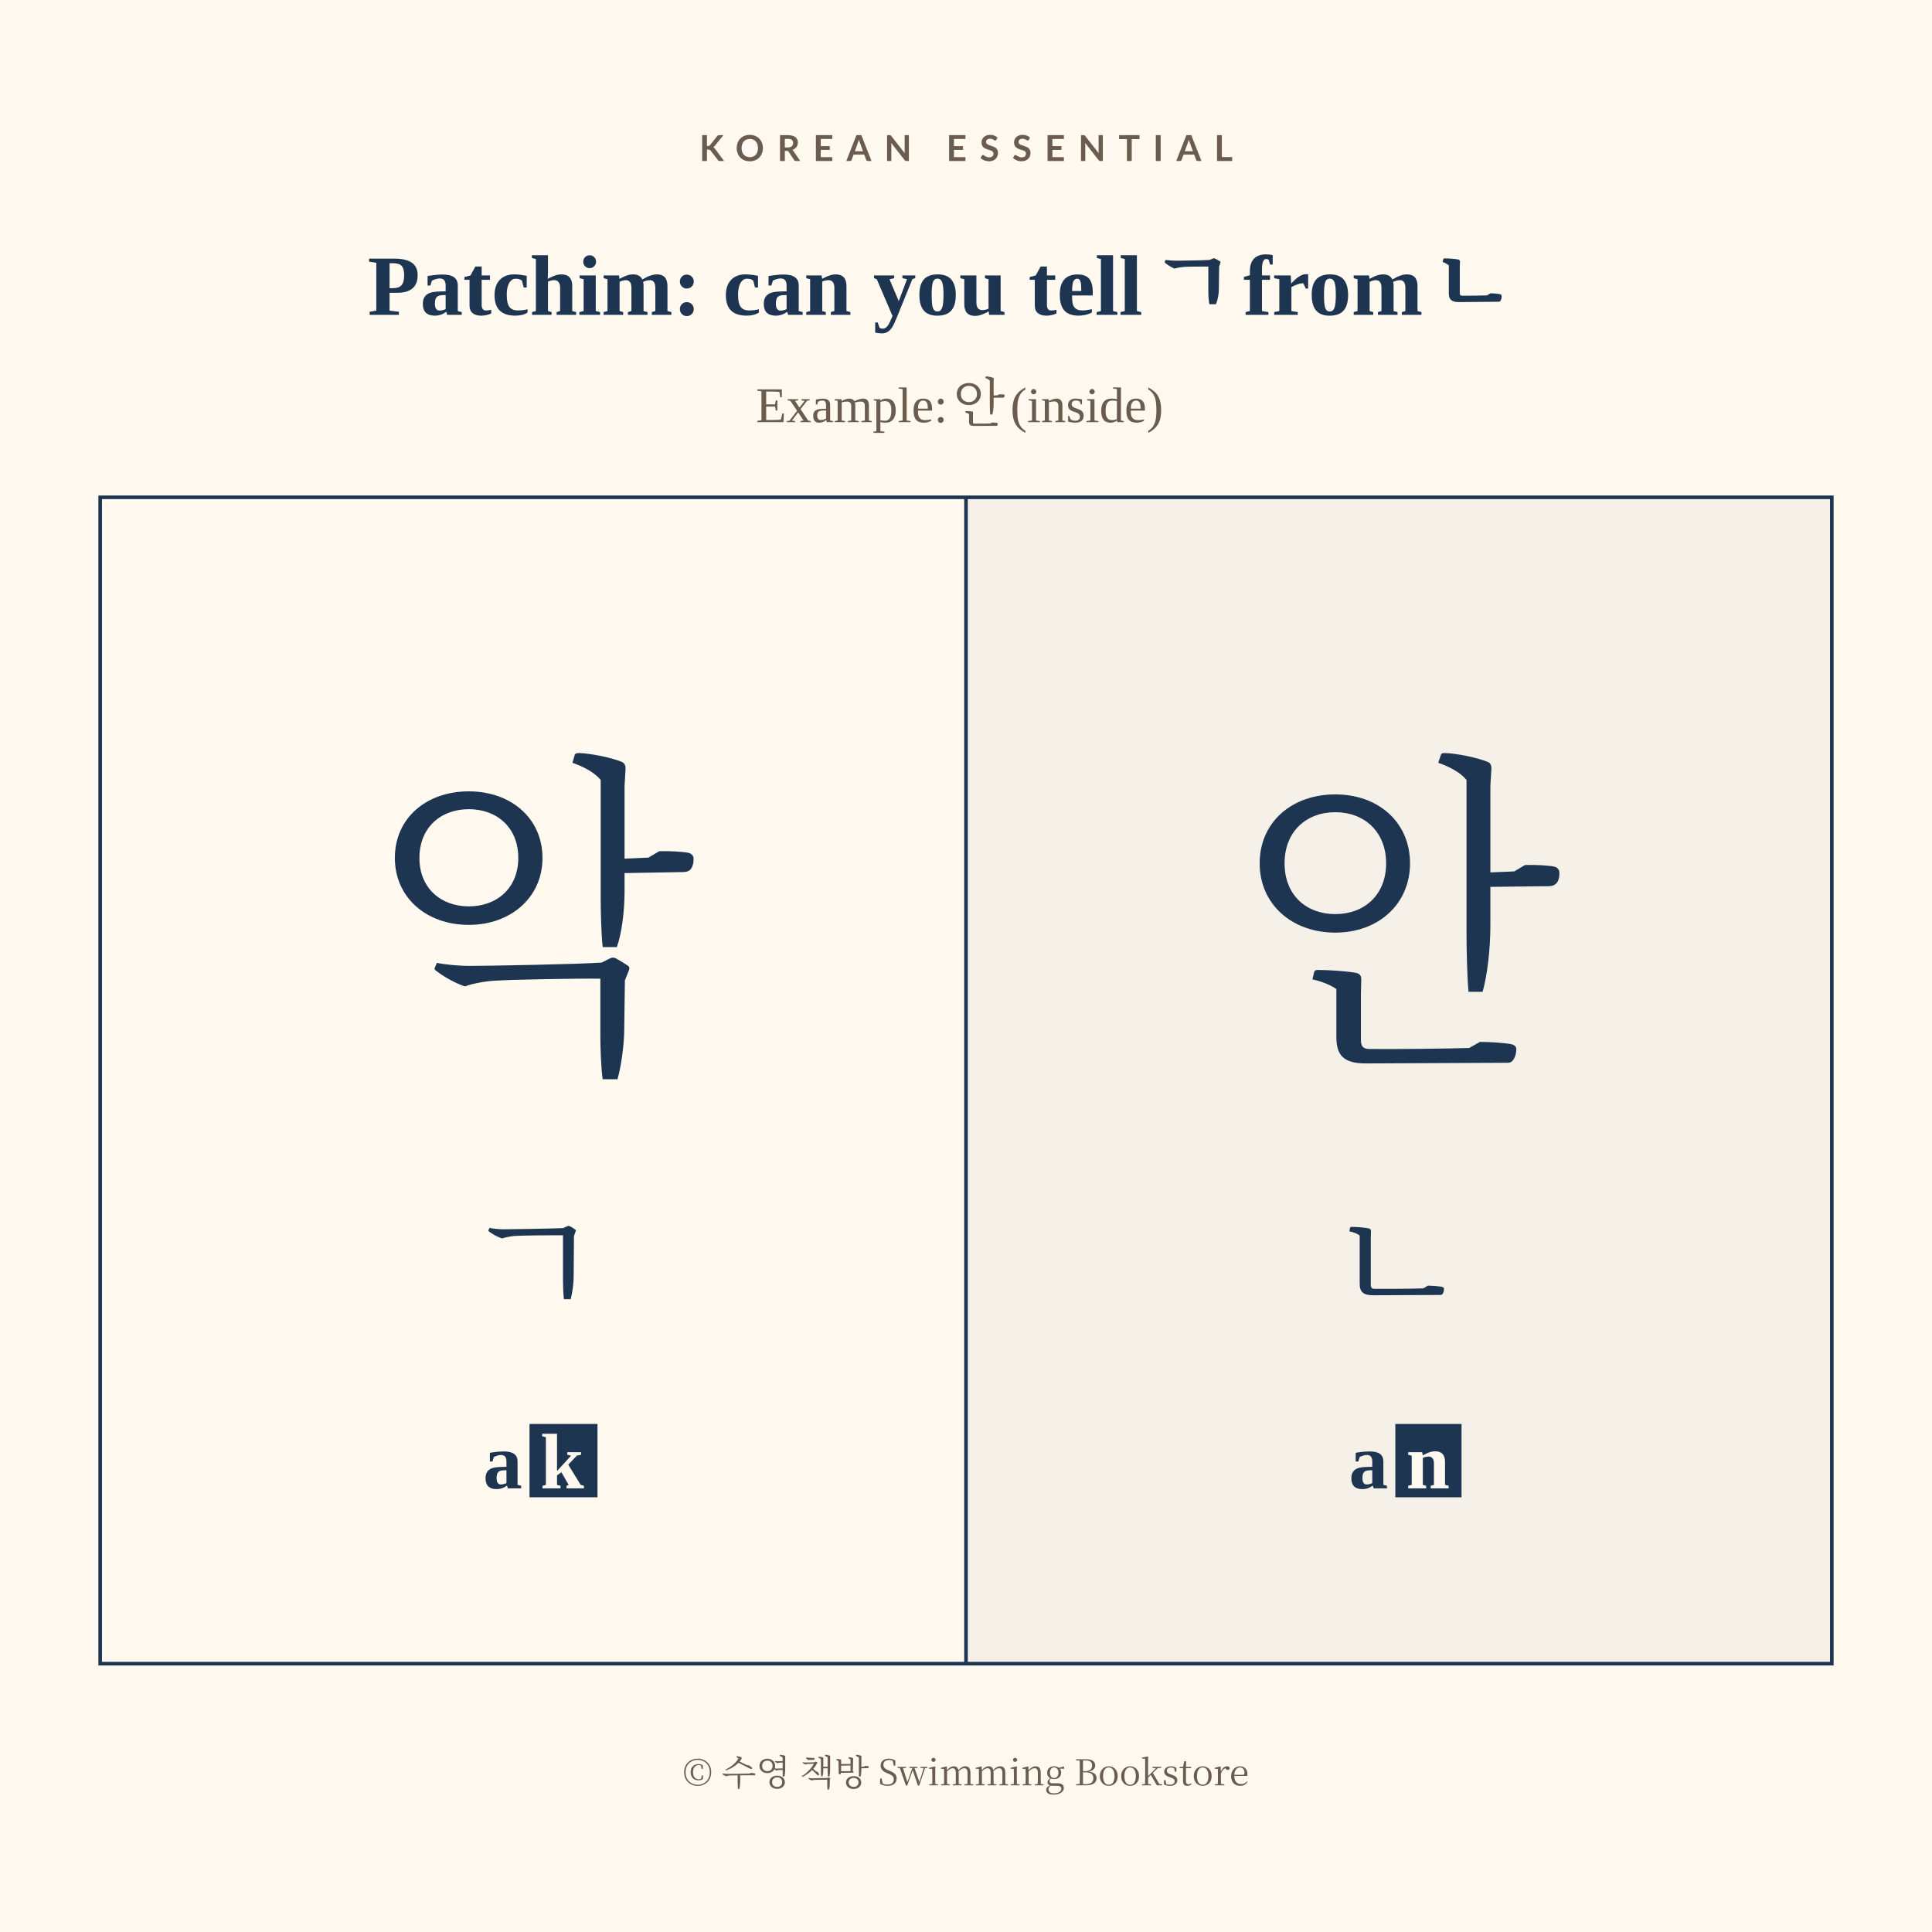
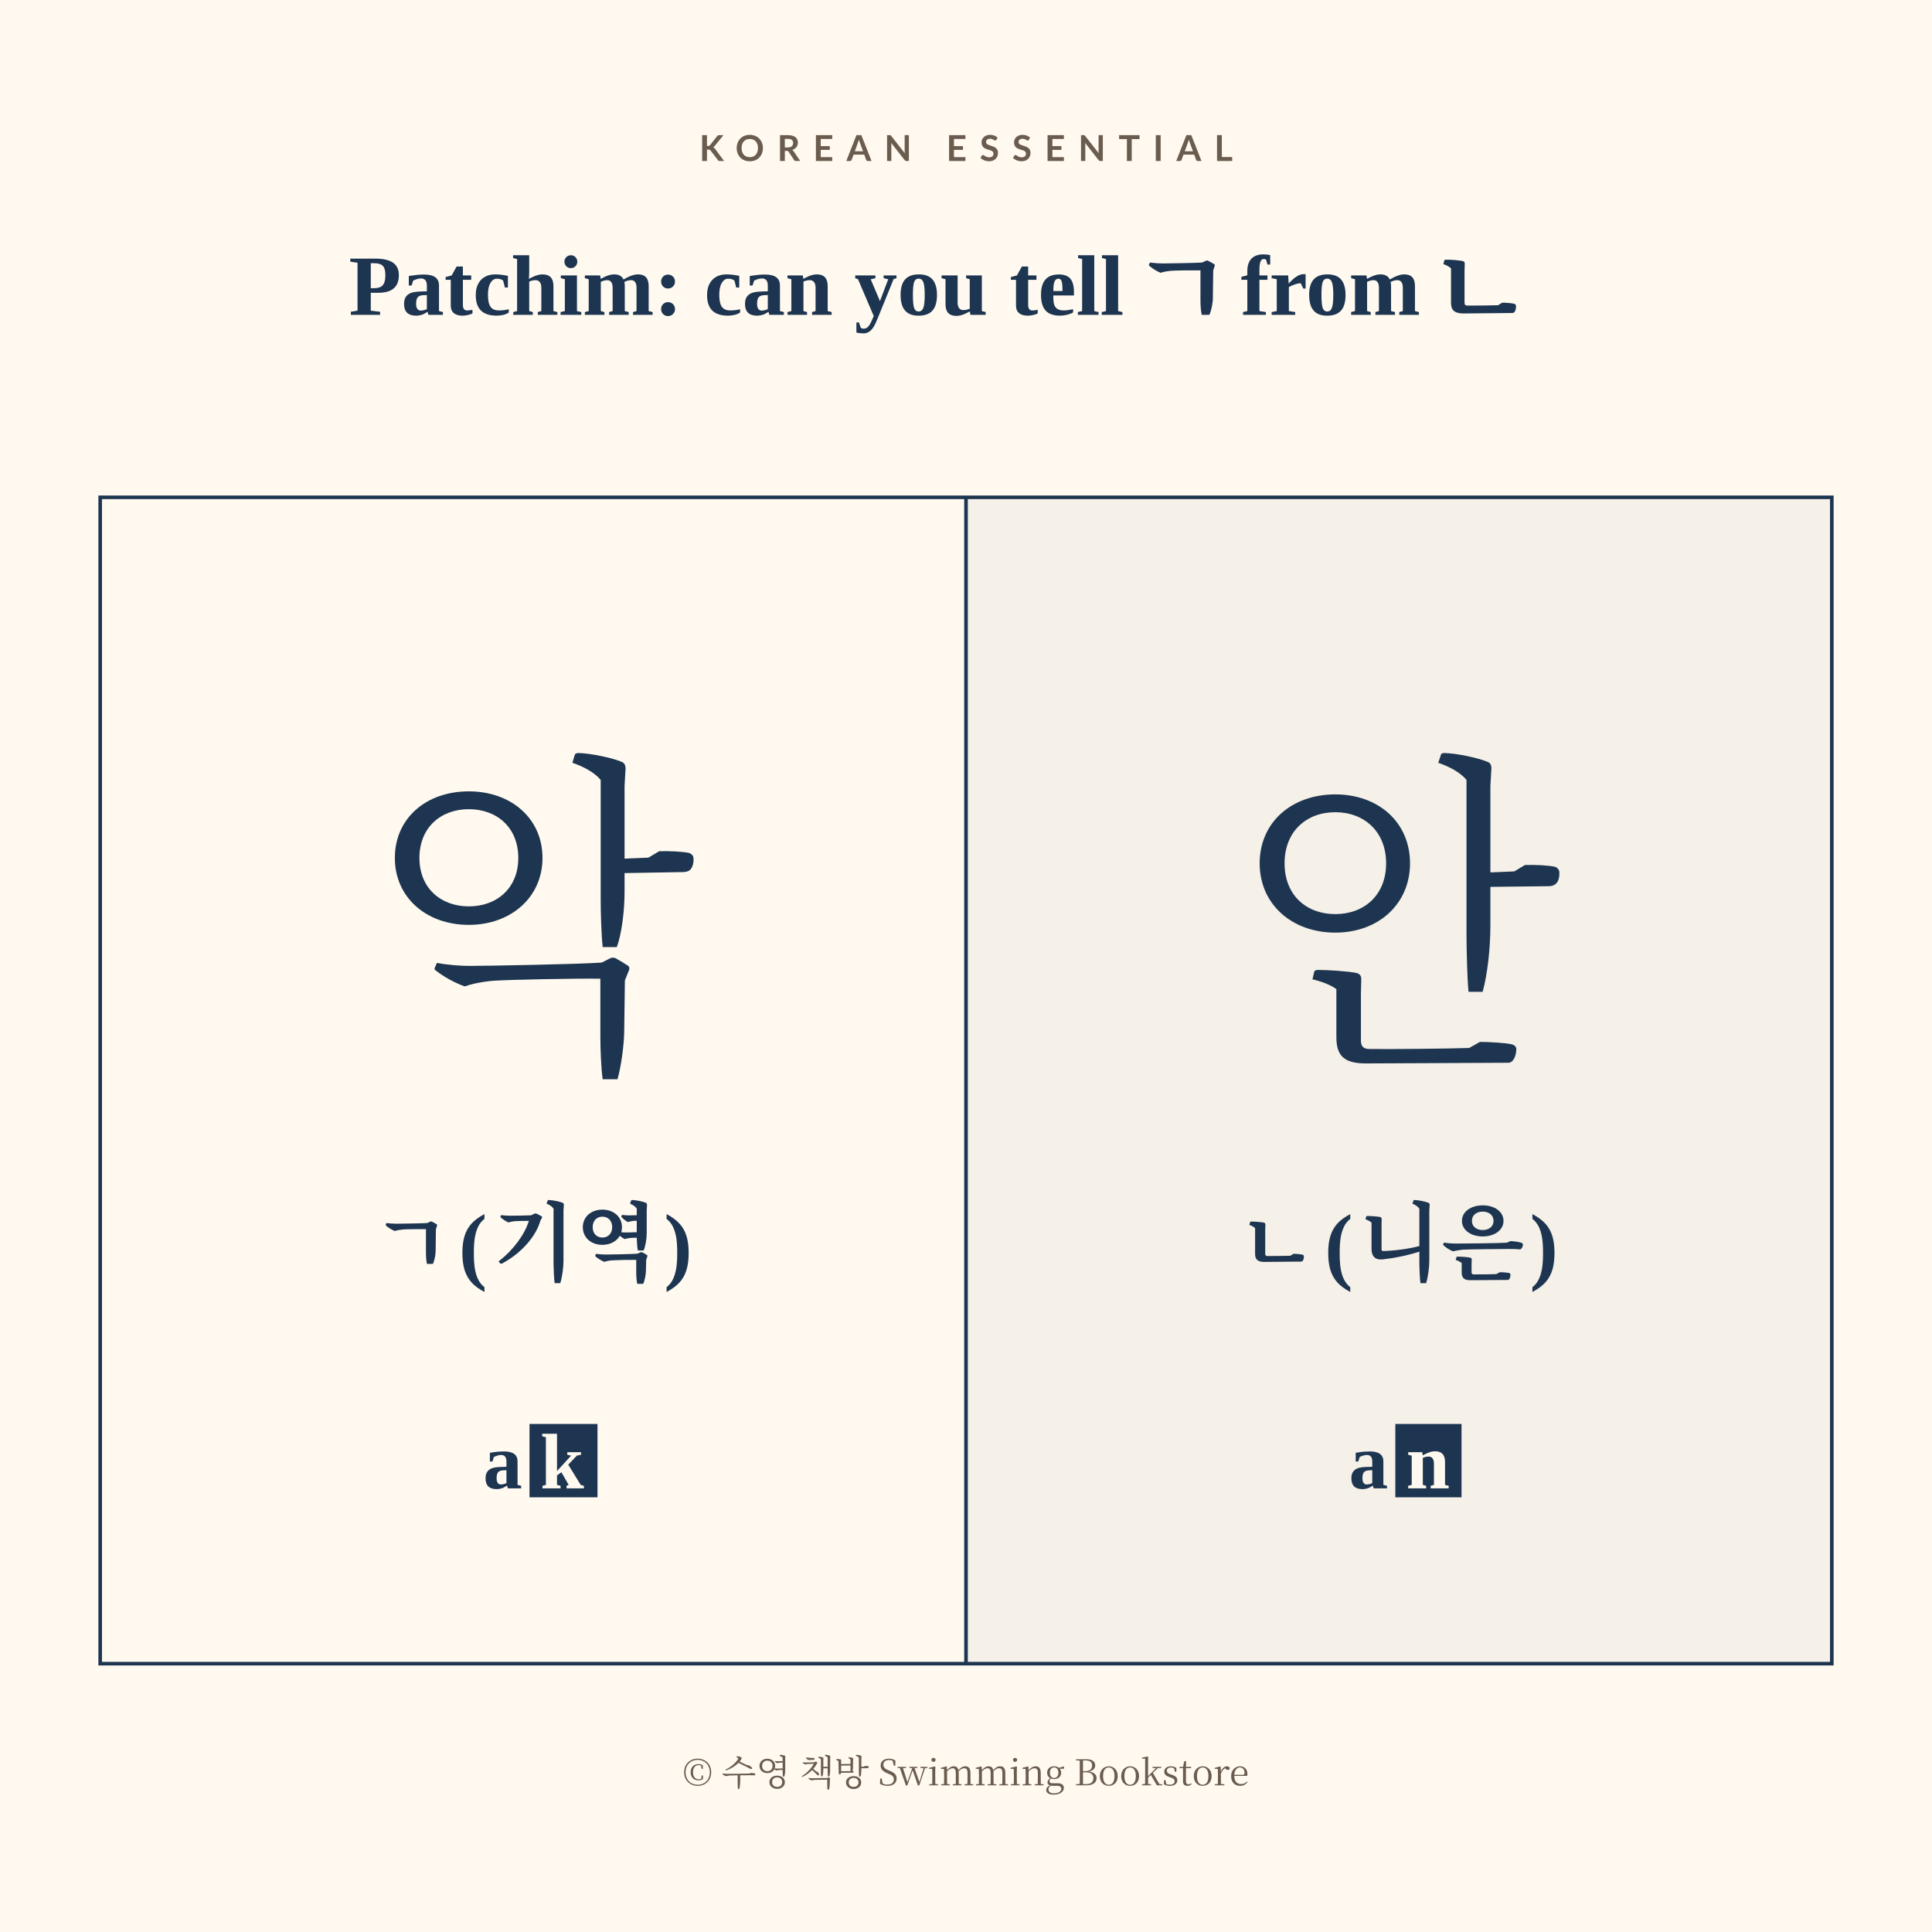
<svg xmlns="http://www.w3.org/2000/svg" width="1080" height="1080" viewBox="0 0 1080 1080" role="img" aria-label="Patchim: can you tell ㄱ from ㄴ">
  <rect width="1080" height="1080" fill="#fff9ef" />
  <text x="540" y="90" text-anchor="middle" font-family="Lato, Outfit, ui-sans-serif, system-ui, sans-serif" font-size="20" font-weight="700" letter-spacing="7.2" fill="#6a5c4e">KOREAN ESSENTIAL</text>
-   <text y="176" fill="#1d3550" font-weight="700">
-     <tspan x="205.5" font-family="Liberation Serif, serif" font-size="48" font-weight="700">Patchim: can you tell </tspan>
-     <tspan font-family="Noto Serif CJK KR, serif" font-size="52" font-weight="700">ㄱ</tspan>
-     <tspan font-family="Liberation Serif, serif" font-size="48" font-weight="700"> from </tspan>
-     <tspan font-family="Noto Serif CJK KR, serif" font-size="52" font-weight="700">ㄴ</tspan>
-   </text>
-   <text y="236" fill="#6a5c4e">
-     <tspan x="422.5" font-family="Liberation Serif, serif" font-size="28" font-weight="400">Example: </tspan>
-     <tspan font-family="Noto Serif CJK KR, serif" font-size="30" font-weight="400">안</tspan>
-     <tspan font-family="Liberation Serif, serif" font-size="28" font-weight="400"> (inside)</tspan>
+   <text fill="#1d3550" font-weight="700">
+     <tspan x="195.0" y="176.0" font-family="Liberation Serif, serif" font-size="48.0" font-weight="700">Patchim: can you tell </tspan>
+     <tspan y="183.0" font-family="Noto Serif CJK KR, serif" font-size="61.4" font-weight="700">ㄱ</tspan>
+     <tspan y="176.0" font-family="Liberation Serif, serif" font-size="48.0" font-weight="700"> from </tspan>
+     <tspan y="184.0" font-family="Noto Serif CJK KR, serif" font-size="64.0" font-weight="700">ㄴ</tspan>
  </text>
  <rect x="56" y="278" width="968" height="652" fill="#fff9ef" stroke="#1d3550" stroke-width="2" />
  <rect x="540" y="278" width="484" height="652" fill="#1d3550" fill-opacity="0.045" />
  <line x1="540" y1="278" x2="540" y2="930" stroke="#1d3550" stroke-width="2" />
  <text x="298.0" y="500" text-anchor="middle" dominant-baseline="central" font-family="Noto Serif CJK KR, serif" font-size="188" fill="#1d3550">악</text>
  <text x="782.0" y="500" text-anchor="middle" dominant-baseline="central" font-family="Noto Serif CJK KR, serif" font-size="188" fill="#1d3550">안</text>
-   <text x="298.0" y="700" text-anchor="middle" dominant-baseline="central" font-family="Noto Serif CJK KR, serif" font-size="84" fill="#1d3550">ㄱ</text>
-   <text x="782.0" y="700" text-anchor="middle" dominant-baseline="central" font-family="Noto Serif CJK KR, serif" font-size="84" fill="#1d3550">ㄴ</text>
+   <text fill="#1d3550" font-weight="700">
+     <tspan x="207.0" y="712.0" font-family="Noto Serif CJK KR, serif" font-size="48.0" font-weight="700">ㄱ</tspan>
+     <tspan y="712.0" font-family="Liberation Serif, serif" font-size="48.0" font-weight="700"> (</tspan>
+     <tspan y="712.0" font-family="Noto Serif CJK KR, serif" font-size="48.0" font-weight="700">기역</tspan>
+     <tspan y="712.0" font-family="Liberation Serif, serif" font-size="48.0" font-weight="700">)</tspan>
+   </text>
+   <text fill="#1d3550" font-weight="700">
+     <tspan x="691.0" y="712.0" font-family="Noto Serif CJK KR, serif" font-size="48.0" font-weight="700">ㄴ</tspan>
+     <tspan y="712.0" font-family="Liberation Serif, serif" font-size="48.0" font-weight="700"> (</tspan>
+     <tspan y="712.0" font-family="Noto Serif CJK KR, serif" font-size="48.0" font-weight="700">니은</tspan>
+     <tspan y="712.0" font-family="Liberation Serif, serif" font-size="48.0" font-weight="700">)</tspan>
+   </text>
  <rect x="296.0" y="796.0" width="38.0" height="41.0" fill="#1d3550" />
  <rect x="780.0" y="796.0" width="37.0" height="41.0" fill="#1d3550" />
  <text x="270.0" y="832" font-family="Liberation Serif, serif" font-size="44" font-weight="700" fill="#1d3550">a</text>
  <text x="302.0" y="832" font-family="Liberation Serif, serif" font-size="44" font-weight="700" fill="#fff9ef">k</text>
  <text x="754.0" y="832" font-family="Liberation Serif, serif" font-size="44" font-weight="700" fill="#1d3550">a</text>
  <text x="786.0" y="832" font-family="Liberation Serif, serif" font-size="44" font-weight="700" fill="#fff9ef">n</text>
  <text x="540" y="998" text-anchor="middle" font-family="Noto Serif CJK KR, Liberation Serif, serif" font-size="20" fill="#6a5c4e">© 수영 책방 Swimming Bookstore</text>
</svg>
